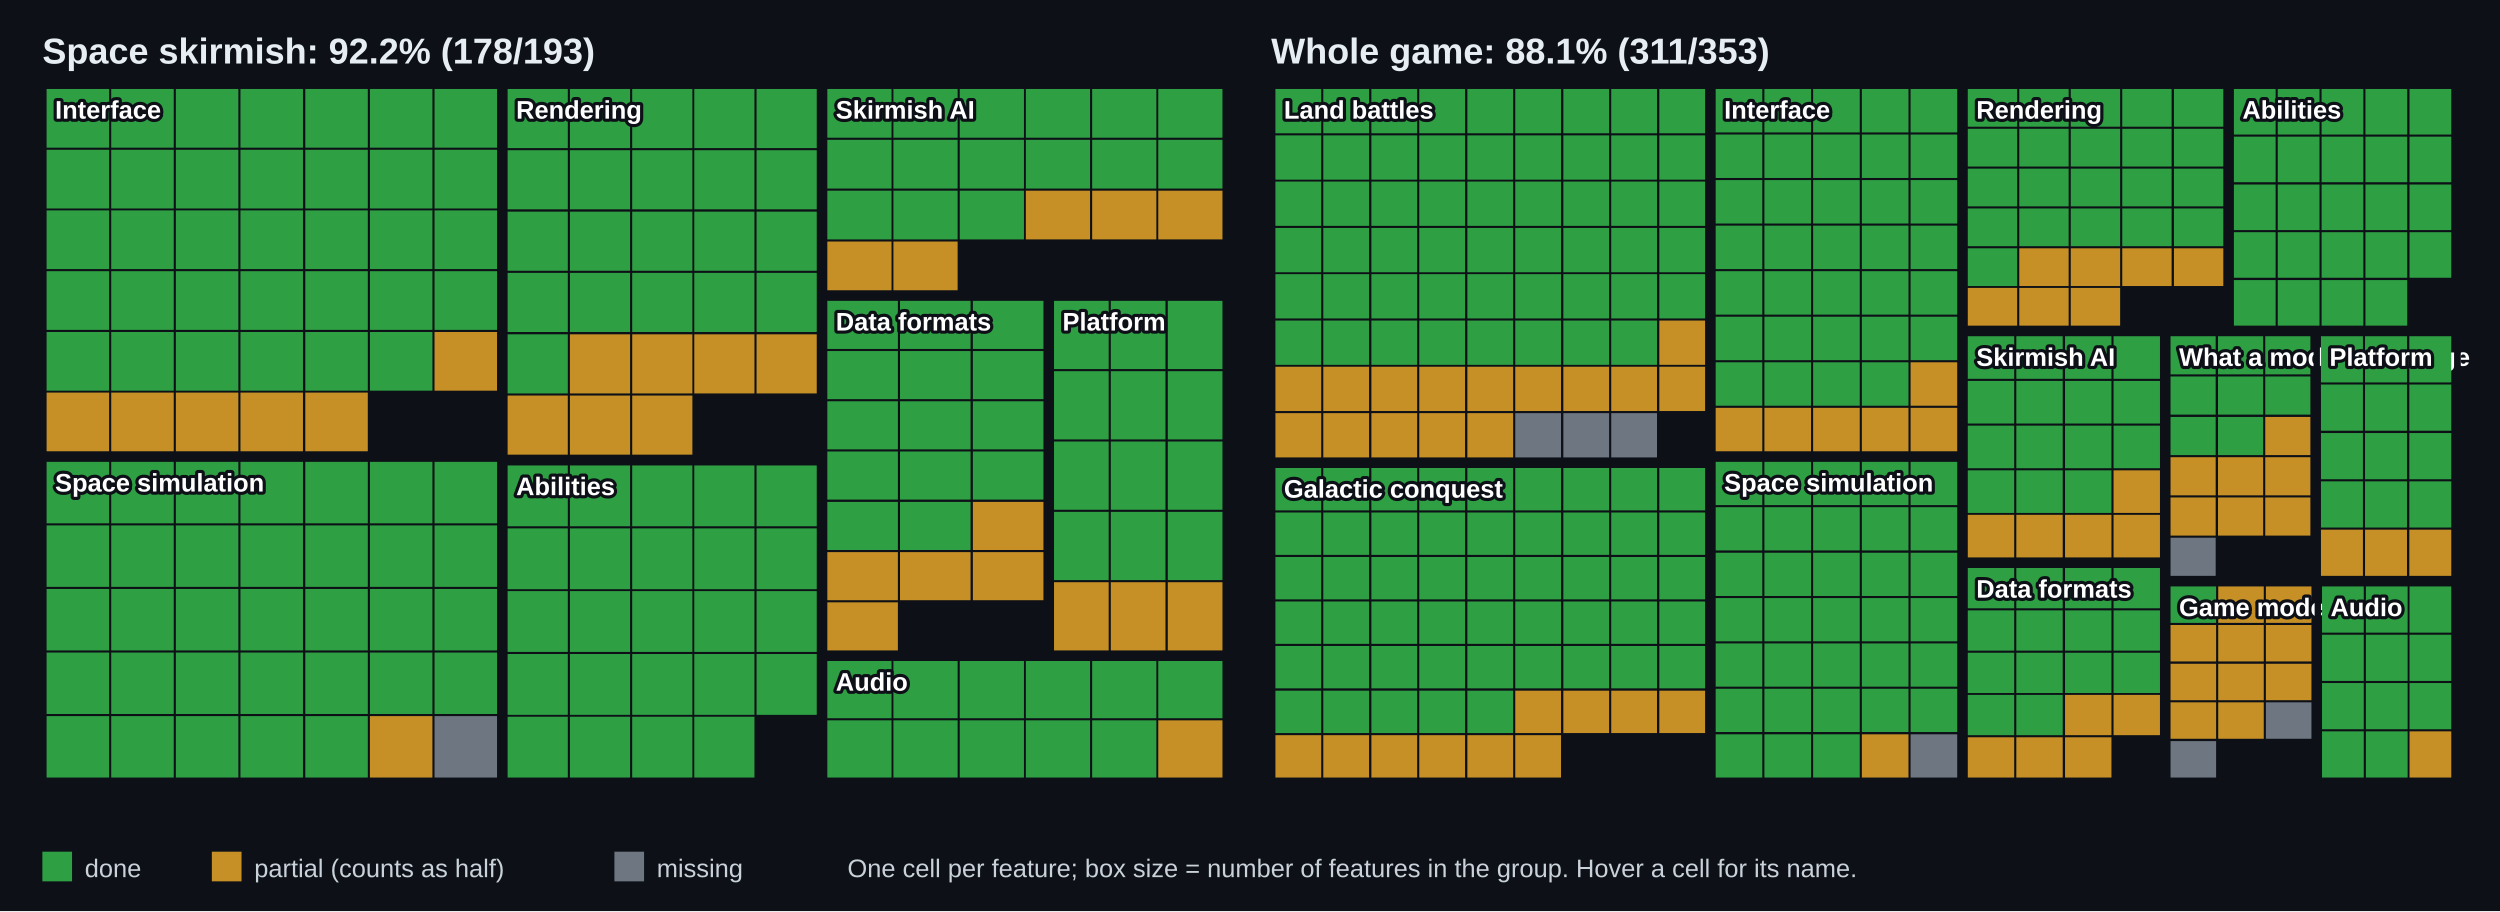
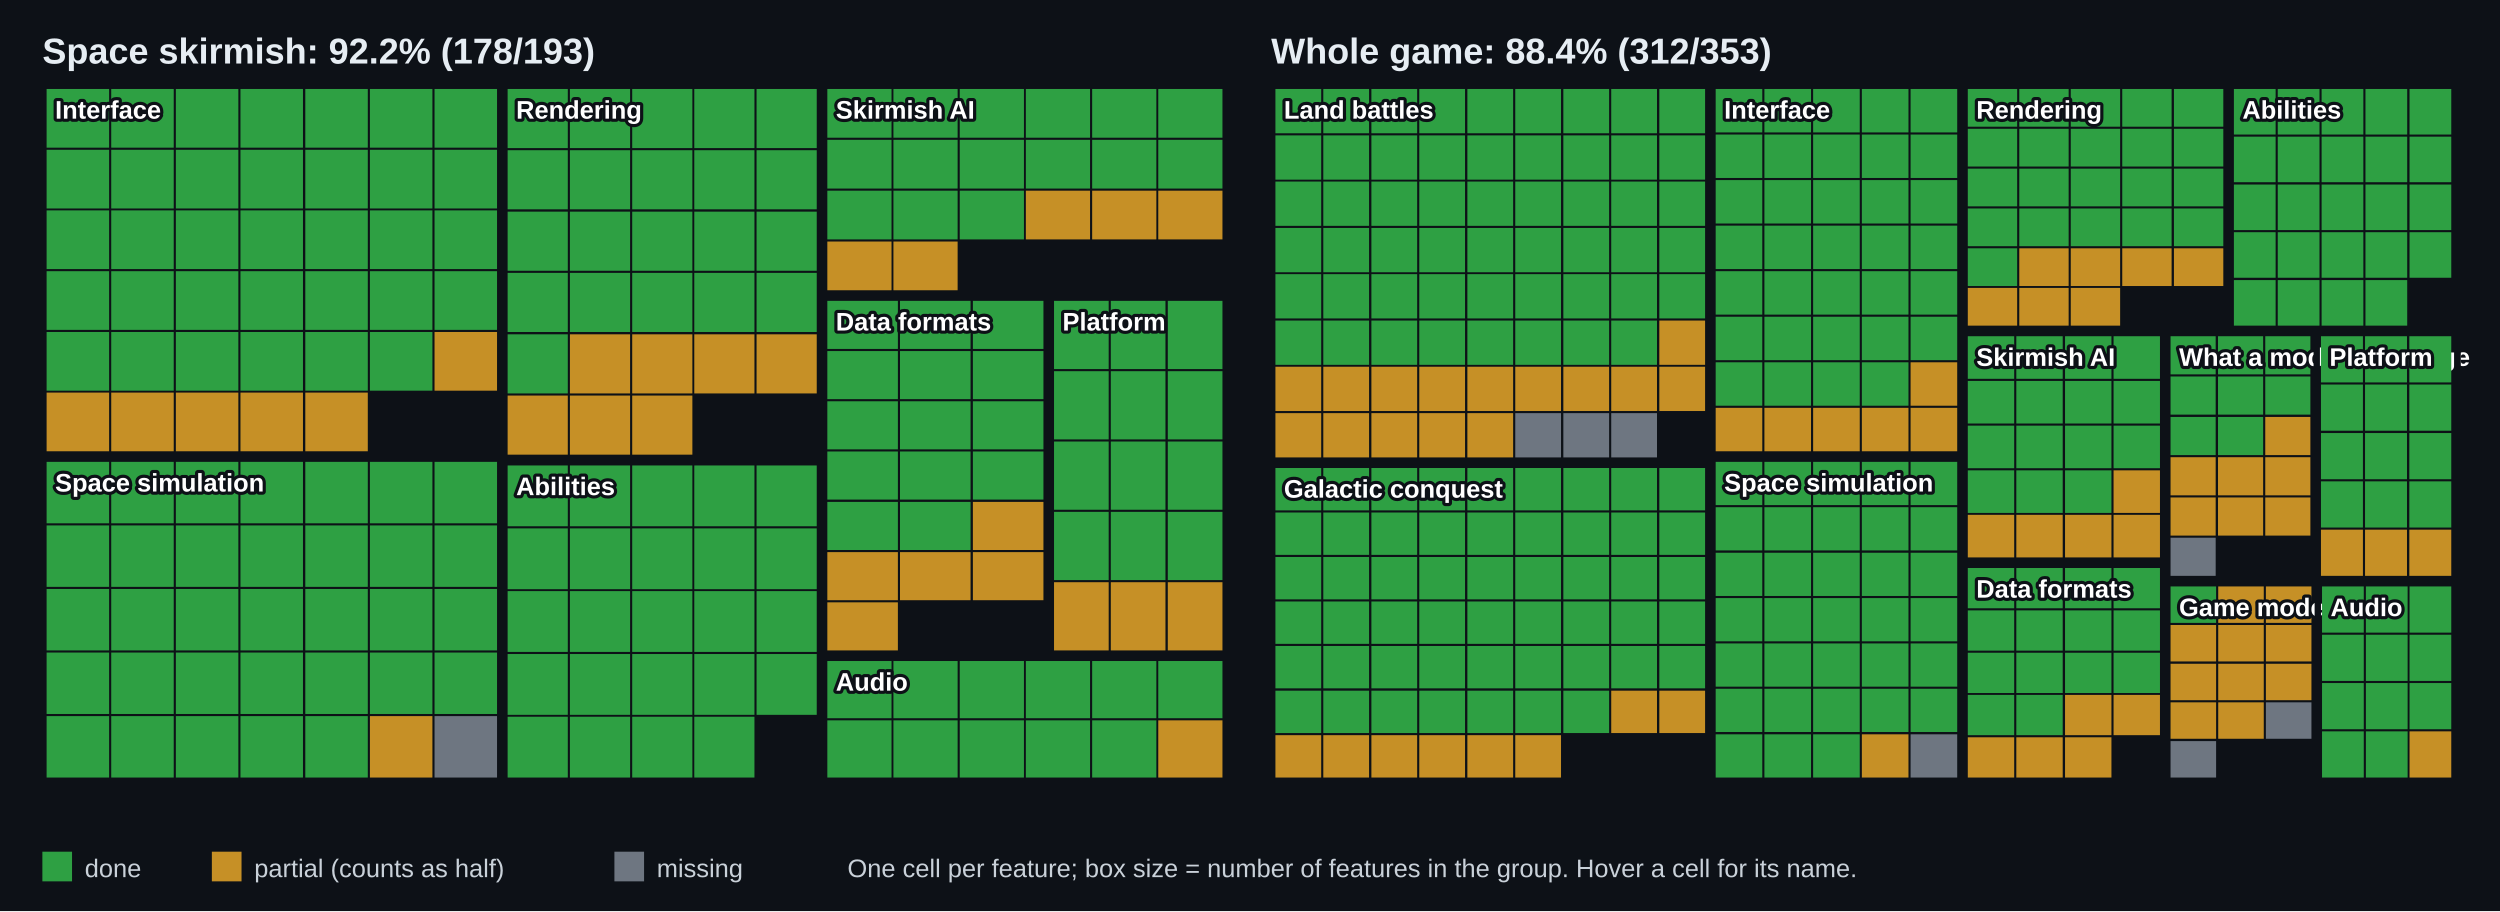
<svg xmlns="http://www.w3.org/2000/svg" viewBox="0 0 1180 430" width="1180" height="430" font-family="Segoe UI, Arial, sans-serif">
  <style>.title{font-size:17px;font-weight:700;fill:#e6edf3}.lab{font-size:12px;font-weight:700;fill:#fff}.lab.bg{stroke:#0d1117;stroke-width:3px;stroke-linejoin:round}.key{font-size:12px;fill:#c9d1d9}</style>
  <rect width="1180" height="430" fill="#0d1117" />
  <text x="20" y="30" class="title">Space skirmish: 92.2% (178/193)</text>
  <rect x="20" y="40" width="560" height="330" fill="#0d1117" />
  <rect x="22.0" y="42.0" width="29.5" height="27.7" fill="#2ea043" />
  <rect x="52.5" y="42.0" width="29.5" height="27.7" fill="#2ea043" />
  <rect x="83.0" y="42.0" width="29.5" height="27.7" fill="#2ea043" />
  <rect x="113.5" y="42.0" width="29.5" height="27.7" fill="#2ea043" />
  <rect x="144.1" y="42.0" width="29.5" height="27.7" fill="#2ea043" />
  <rect x="174.6" y="42.0" width="29.5" height="27.7" fill="#2ea043" />
  <rect x="205.1" y="42.0" width="29.5" height="27.7" fill="#2ea043" />
  <rect x="22.0" y="70.7" width="29.5" height="27.7" fill="#2ea043" />
  <rect x="52.5" y="70.7" width="29.5" height="27.7" fill="#2ea043" />
  <rect x="83.0" y="70.7" width="29.5" height="27.7" fill="#2ea043" />
  <rect x="113.5" y="70.7" width="29.5" height="27.7" fill="#2ea043" />
  <rect x="144.1" y="70.7" width="29.5" height="27.7" fill="#2ea043" />
  <rect x="174.6" y="70.7" width="29.5" height="27.7" fill="#2ea043" />
  <rect x="205.1" y="70.7" width="29.5" height="27.7" fill="#2ea043" />
  <rect x="22.0" y="99.3" width="29.5" height="27.7" fill="#2ea043" />
  <rect x="52.5" y="99.3" width="29.5" height="27.7" fill="#2ea043" />
  <rect x="83.0" y="99.3" width="29.5" height="27.7" fill="#2ea043" />
  <rect x="113.5" y="99.3" width="29.5" height="27.7" fill="#2ea043" />
  <rect x="144.1" y="99.3" width="29.5" height="27.7" fill="#2ea043" />
  <rect x="174.6" y="99.3" width="29.5" height="27.7" fill="#2ea043" />
  <rect x="205.1" y="99.3" width="29.5" height="27.7" fill="#2ea043" />
  <rect x="22.0" y="128.0" width="29.5" height="27.7" fill="#2ea043" />
  <rect x="52.5" y="128.0" width="29.5" height="27.7" fill="#2ea043" />
  <rect x="83.0" y="128.0" width="29.5" height="27.7" fill="#2ea043" />
  <rect x="113.5" y="128.0" width="29.5" height="27.7" fill="#2ea043" />
  <rect x="144.1" y="128.0" width="29.5" height="27.7" fill="#2ea043" />
  <rect x="174.6" y="128.0" width="29.5" height="27.7" fill="#2ea043" />
  <rect x="205.1" y="128.0" width="29.5" height="27.7" fill="#2ea043" />
  <rect x="22.0" y="156.7" width="29.5" height="27.7" fill="#2ea043" />
  <rect x="52.5" y="156.7" width="29.5" height="27.7" fill="#2ea043" />
  <rect x="83.0" y="156.7" width="29.5" height="27.7" fill="#2ea043" />
  <rect x="113.5" y="156.7" width="29.5" height="27.7" fill="#2ea043" />
  <rect x="144.1" y="156.7" width="29.5" height="27.7" fill="#2ea043" />
  <rect x="174.6" y="156.7" width="29.5" height="27.7" fill="#2ea043" />
  <rect x="205.1" y="156.7" width="29.5" height="27.7" fill="#c69026" />
  <rect x="22.0" y="185.3" width="29.5" height="27.7" fill="#c69026" />
  <rect x="52.5" y="185.3" width="29.5" height="27.7" fill="#c69026" />
  <rect x="83.0" y="185.3" width="29.5" height="27.7" fill="#c69026" />
  <rect x="113.5" y="185.3" width="29.5" height="27.7" fill="#c69026" />
  <rect x="144.1" y="185.3" width="29.5" height="27.7" fill="#c69026" />
  <rect x="20.0" y="40.0" width="217.6" height="176.0" fill="none" stroke="#0d1117" stroke-width="3" />
  <text x="26.0" y="56.0" class="lab bg">Interface</text>
  <text x="26.0" y="56.0" class="lab">Interface</text>
  <rect x="22.0" y="218.0" width="29.5" height="29.0" fill="#2ea043" />
  <rect x="52.5" y="218.0" width="29.5" height="29.0" fill="#2ea043" />
  <rect x="83.0" y="218.0" width="29.5" height="29.0" fill="#2ea043" />
  <rect x="113.5" y="218.0" width="29.5" height="29.0" fill="#2ea043" />
  <rect x="144.1" y="218.0" width="29.5" height="29.0" fill="#2ea043" />
  <rect x="174.6" y="218.0" width="29.5" height="29.0" fill="#2ea043" />
  <rect x="205.1" y="218.0" width="29.5" height="29.0" fill="#2ea043" />
  <rect x="22.0" y="248.0" width="29.5" height="29.0" fill="#2ea043" />
  <rect x="52.5" y="248.0" width="29.5" height="29.0" fill="#2ea043" />
  <rect x="83.0" y="248.0" width="29.5" height="29.0" fill="#2ea043" />
  <rect x="113.5" y="248.0" width="29.5" height="29.0" fill="#2ea043" />
  <rect x="144.1" y="248.0" width="29.5" height="29.0" fill="#2ea043" />
  <rect x="174.6" y="248.0" width="29.5" height="29.0" fill="#2ea043" />
  <rect x="205.1" y="248.0" width="29.5" height="29.0" fill="#2ea043" />
  <rect x="22.0" y="278.0" width="29.5" height="29.0" fill="#2ea043" />
  <rect x="52.5" y="278.0" width="29.5" height="29.0" fill="#2ea043" />
  <rect x="83.0" y="278.0" width="29.5" height="29.0" fill="#2ea043" />
  <rect x="113.5" y="278.0" width="29.5" height="29.0" fill="#2ea043" />
  <rect x="144.1" y="278.0" width="29.5" height="29.0" fill="#2ea043" />
  <rect x="174.6" y="278.0" width="29.5" height="29.0" fill="#2ea043" />
  <rect x="205.1" y="278.0" width="29.5" height="29.0" fill="#2ea043" />
  <rect x="22.0" y="308.0" width="29.5" height="29.0" fill="#2ea043" />
  <rect x="52.5" y="308.0" width="29.5" height="29.0" fill="#2ea043" />
  <rect x="83.0" y="308.0" width="29.5" height="29.0" fill="#2ea043" />
  <rect x="113.5" y="308.0" width="29.5" height="29.0" fill="#2ea043" />
  <rect x="144.1" y="308.0" width="29.5" height="29.0" fill="#2ea043" />
  <rect x="174.6" y="308.0" width="29.5" height="29.0" fill="#2ea043" />
  <rect x="205.1" y="308.0" width="29.5" height="29.0" fill="#2ea043" />
  <rect x="22.0" y="338.0" width="29.5" height="29.0" fill="#2ea043" />
  <rect x="52.5" y="338.0" width="29.5" height="29.0" fill="#2ea043" />
  <rect x="83.0" y="338.0" width="29.5" height="29.0" fill="#2ea043" />
  <rect x="113.5" y="338.0" width="29.5" height="29.0" fill="#2ea043" />
  <rect x="144.1" y="338.0" width="29.5" height="29.0" fill="#2ea043" />
  <rect x="174.6" y="338.0" width="29.5" height="29.0" fill="#c69026" />
  <rect x="205.1" y="338.0" width="29.5" height="29.0" fill="#6e7681" />
  <rect x="20.0" y="216.0" width="217.6" height="154.0" fill="none" stroke="#0d1117" stroke-width="3" />
  <text x="26.0" y="232.0" class="lab bg">Space simulation</text>
  <text x="26.0" y="232.0" class="lab">Space simulation</text>
  <rect x="239.6" y="42.0" width="28.4" height="27.9" fill="#2ea043" />
  <rect x="269.0" y="42.0" width="28.4" height="27.9" fill="#2ea043" />
  <rect x="298.4" y="42.0" width="28.4" height="27.9" fill="#2ea043" />
  <rect x="327.7" y="42.0" width="28.4" height="27.9" fill="#2ea043" />
  <rect x="357.1" y="42.0" width="28.4" height="27.9" fill="#2ea043" />
  <rect x="239.6" y="70.9" width="28.4" height="27.9" fill="#2ea043" />
  <rect x="269.0" y="70.9" width="28.4" height="27.9" fill="#2ea043" />
  <rect x="298.4" y="70.9" width="28.4" height="27.9" fill="#2ea043" />
  <rect x="327.7" y="70.9" width="28.4" height="27.9" fill="#2ea043" />
  <rect x="357.1" y="70.9" width="28.4" height="27.9" fill="#2ea043" />
  <rect x="239.6" y="99.9" width="28.4" height="27.9" fill="#2ea043" />
  <rect x="269.0" y="99.9" width="28.4" height="27.9" fill="#2ea043" />
  <rect x="298.4" y="99.9" width="28.4" height="27.9" fill="#2ea043" />
  <rect x="327.7" y="99.9" width="28.4" height="27.9" fill="#2ea043" />
  <rect x="357.1" y="99.9" width="28.4" height="27.9" fill="#2ea043" />
  <rect x="239.6" y="128.8" width="28.4" height="27.9" fill="#2ea043" />
  <rect x="269.0" y="128.8" width="28.4" height="27.9" fill="#2ea043" />
  <rect x="298.4" y="128.8" width="28.4" height="27.9" fill="#2ea043" />
  <rect x="327.7" y="128.8" width="28.4" height="27.9" fill="#2ea043" />
  <rect x="357.1" y="128.8" width="28.4" height="27.9" fill="#2ea043" />
  <rect x="239.6" y="157.8" width="28.4" height="27.9" fill="#2ea043" />
  <rect x="269.0" y="157.8" width="28.4" height="27.9" fill="#c69026" />
  <rect x="298.4" y="157.8" width="28.4" height="27.9" fill="#c69026" />
  <rect x="327.7" y="157.8" width="28.4" height="27.9" fill="#c69026" />
  <rect x="357.1" y="157.8" width="28.4" height="27.9" fill="#c69026" />
  <rect x="239.6" y="186.7" width="28.4" height="27.9" fill="#c69026" />
  <rect x="269.0" y="186.7" width="28.4" height="27.9" fill="#c69026" />
  <rect x="298.4" y="186.7" width="28.4" height="27.9" fill="#c69026" />
  <rect x="237.6" y="40.0" width="150.9" height="177.7" fill="none" stroke="#0d1117" stroke-width="3" />
  <text x="243.6" y="56.0" class="lab bg">Rendering</text>
  <text x="243.6" y="56.0" class="lab">Rendering</text>
  <rect x="239.6" y="219.7" width="28.4" height="28.7" fill="#2ea043" />
  <rect x="269.0" y="219.7" width="28.4" height="28.7" fill="#2ea043" />
  <rect x="298.4" y="219.7" width="28.4" height="28.7" fill="#2ea043" />
  <rect x="327.7" y="219.7" width="28.4" height="28.7" fill="#2ea043" />
  <rect x="357.1" y="219.7" width="28.4" height="28.7" fill="#2ea043" />
  <rect x="239.6" y="249.4" width="28.4" height="28.7" fill="#2ea043" />
  <rect x="269.0" y="249.4" width="28.4" height="28.7" fill="#2ea043" />
  <rect x="298.4" y="249.4" width="28.4" height="28.7" fill="#2ea043" />
  <rect x="327.7" y="249.4" width="28.4" height="28.7" fill="#2ea043" />
  <rect x="357.1" y="249.4" width="28.4" height="28.7" fill="#2ea043" />
  <rect x="239.6" y="279.0" width="28.4" height="28.7" fill="#2ea043" />
  <rect x="269.0" y="279.0" width="28.4" height="28.7" fill="#2ea043" />
  <rect x="298.4" y="279.0" width="28.4" height="28.7" fill="#2ea043" />
  <rect x="327.7" y="279.0" width="28.4" height="28.7" fill="#2ea043" />
  <rect x="357.1" y="279.0" width="28.4" height="28.7" fill="#2ea043" />
  <rect x="239.6" y="308.7" width="28.4" height="28.7" fill="#2ea043" />
  <rect x="269.0" y="308.7" width="28.4" height="28.7" fill="#2ea043" />
  <rect x="298.4" y="308.7" width="28.4" height="28.7" fill="#2ea043" />
  <rect x="327.7" y="308.7" width="28.4" height="28.7" fill="#2ea043" />
  <rect x="357.1" y="308.7" width="28.4" height="28.7" fill="#2ea043" />
  <rect x="239.6" y="338.3" width="28.4" height="28.7" fill="#2ea043" />
  <rect x="269.0" y="338.3" width="28.4" height="28.7" fill="#2ea043" />
  <rect x="298.4" y="338.3" width="28.4" height="28.7" fill="#2ea043" />
  <rect x="327.7" y="338.3" width="28.4" height="28.7" fill="#2ea043" />
  <rect x="237.6" y="217.7" width="150.9" height="152.3" fill="none" stroke="#0d1117" stroke-width="3" />
  <text x="243.6" y="233.7" class="lab bg">Abilities</text>
  <text x="243.6" y="233.7" class="lab">Abilities</text>
  <rect x="390.5" y="42.0" width="30.3" height="23.0" fill="#2ea043" />
  <rect x="421.7" y="42.0" width="30.3" height="23.0" fill="#2ea043" />
  <rect x="453.0" y="42.0" width="30.3" height="23.0" fill="#2ea043" />
  <rect x="484.2" y="42.0" width="30.3" height="23.0" fill="#2ea043" />
  <rect x="515.5" y="42.0" width="30.3" height="23.0" fill="#2ea043" />
  <rect x="546.7" y="42.0" width="30.3" height="23.0" fill="#2ea043" />
  <rect x="390.5" y="66.0" width="30.3" height="23.0" fill="#2ea043" />
  <rect x="421.7" y="66.0" width="30.3" height="23.0" fill="#2ea043" />
  <rect x="453.0" y="66.0" width="30.3" height="23.0" fill="#2ea043" />
  <rect x="484.2" y="66.0" width="30.3" height="23.0" fill="#2ea043" />
  <rect x="515.5" y="66.0" width="30.3" height="23.0" fill="#2ea043" />
  <rect x="546.7" y="66.0" width="30.3" height="23.0" fill="#2ea043" />
  <rect x="390.5" y="90.0" width="30.3" height="23.0" fill="#2ea043" />
  <rect x="421.7" y="90.0" width="30.3" height="23.0" fill="#2ea043" />
  <rect x="453.0" y="90.0" width="30.3" height="23.0" fill="#2ea043" />
  <rect x="484.2" y="90.0" width="30.3" height="23.0" fill="#c69026" />
  <rect x="515.5" y="90.0" width="30.3" height="23.0" fill="#c69026" />
  <rect x="546.7" y="90.0" width="30.3" height="23.0" fill="#c69026" />
  <rect x="390.5" y="114.0" width="30.3" height="23.0" fill="#c69026" />
  <rect x="421.7" y="114.0" width="30.3" height="23.0" fill="#c69026" />
  <rect x="388.5" y="40.0" width="191.5" height="100.0" fill="none" stroke="#0d1117" stroke-width="3" />
  <text x="394.5" y="56.0" class="lab bg">Skirmish AI</text>
  <text x="394.5" y="56.0" class="lab">Skirmish AI</text>
  <rect x="390.5" y="142.0" width="33.3" height="22.7" fill="#2ea043" />
  <rect x="424.8" y="142.0" width="33.3" height="22.7" fill="#2ea043" />
  <rect x="459.2" y="142.0" width="33.3" height="22.7" fill="#2ea043" />
  <rect x="390.5" y="165.7" width="33.3" height="22.7" fill="#2ea043" />
  <rect x="424.8" y="165.7" width="33.3" height="22.7" fill="#2ea043" />
  <rect x="459.2" y="165.7" width="33.3" height="22.7" fill="#2ea043" />
  <rect x="390.5" y="189.4" width="33.3" height="22.7" fill="#2ea043" />
  <rect x="424.8" y="189.4" width="33.3" height="22.7" fill="#2ea043" />
  <rect x="459.2" y="189.4" width="33.3" height="22.7" fill="#2ea043" />
  <rect x="390.5" y="213.1" width="33.3" height="22.7" fill="#2ea043" />
  <rect x="424.8" y="213.1" width="33.3" height="22.7" fill="#2ea043" />
  <rect x="459.2" y="213.1" width="33.3" height="22.7" fill="#2ea043" />
  <rect x="390.5" y="236.9" width="33.3" height="22.7" fill="#2ea043" />
  <rect x="424.8" y="236.9" width="33.3" height="22.7" fill="#2ea043" />
  <rect x="459.2" y="236.9" width="33.3" height="22.7" fill="#c69026" />
  <rect x="390.5" y="260.6" width="33.3" height="22.7" fill="#c69026" />
  <rect x="424.8" y="260.6" width="33.3" height="22.7" fill="#c69026" />
  <rect x="459.2" y="260.6" width="33.3" height="22.7" fill="#c69026" />
  <rect x="390.5" y="284.3" width="33.3" height="22.7" fill="#c69026" />
  <rect x="388.5" y="140.0" width="107.0" height="170.0" fill="none" stroke="#0d1117" stroke-width="3" />
  <text x="394.5" y="156.0" class="lab bg">Data formats</text>
  <text x="394.5" y="156.0" class="lab">Data formats</text>
  <rect x="497.5" y="142.0" width="25.8" height="32.2" fill="#2ea043" />
  <rect x="524.3" y="142.0" width="25.8" height="32.2" fill="#2ea043" />
  <rect x="551.2" y="142.0" width="25.8" height="32.2" fill="#2ea043" />
  <rect x="497.5" y="175.2" width="25.8" height="32.2" fill="#2ea043" />
  <rect x="524.3" y="175.2" width="25.8" height="32.2" fill="#2ea043" />
  <rect x="551.2" y="175.2" width="25.8" height="32.2" fill="#2ea043" />
  <rect x="497.5" y="208.4" width="25.8" height="32.2" fill="#2ea043" />
  <rect x="524.3" y="208.4" width="25.8" height="32.2" fill="#2ea043" />
  <rect x="551.2" y="208.4" width="25.8" height="32.2" fill="#2ea043" />
  <rect x="497.5" y="241.6" width="25.8" height="32.2" fill="#2ea043" />
  <rect x="524.3" y="241.6" width="25.8" height="32.2" fill="#2ea043" />
  <rect x="551.2" y="241.6" width="25.8" height="32.2" fill="#2ea043" />
  <rect x="497.5" y="274.8" width="25.8" height="32.2" fill="#c69026" />
  <rect x="524.3" y="274.8" width="25.8" height="32.2" fill="#c69026" />
  <rect x="551.2" y="274.8" width="25.8" height="32.2" fill="#c69026" />
  <rect x="495.5" y="140.0" width="84.5" height="170.0" fill="none" stroke="#0d1117" stroke-width="3" />
  <text x="501.5" y="156.0" class="lab bg">Platform</text>
  <text x="501.5" y="156.0" class="lab">Platform</text>
  <rect x="390.5" y="312.0" width="30.3" height="27.0" fill="#2ea043" />
  <rect x="421.7" y="312.0" width="30.3" height="27.0" fill="#2ea043" />
  <rect x="453.0" y="312.0" width="30.3" height="27.0" fill="#2ea043" />
  <rect x="484.2" y="312.0" width="30.3" height="27.0" fill="#2ea043" />
  <rect x="515.5" y="312.0" width="30.3" height="27.0" fill="#2ea043" />
  <rect x="546.7" y="312.0" width="30.3" height="27.0" fill="#2ea043" />
  <rect x="390.5" y="340.0" width="30.3" height="27.0" fill="#2ea043" />
  <rect x="421.7" y="340.0" width="30.3" height="27.0" fill="#2ea043" />
  <rect x="453.0" y="340.0" width="30.3" height="27.0" fill="#2ea043" />
  <rect x="484.2" y="340.0" width="30.3" height="27.0" fill="#2ea043" />
  <rect x="515.5" y="340.0" width="30.3" height="27.0" fill="#2ea043" />
  <rect x="546.7" y="340.0" width="30.3" height="27.0" fill="#c69026" />
  <rect x="388.5" y="310.0" width="191.5" height="60.0" fill="none" stroke="#0d1117" stroke-width="3" />
  <text x="394.5" y="326.0" class="lab bg">Audio</text>
  <text x="394.5" y="326.0" class="lab">Audio</text>
-   <text x="600" y="30" class="title">Whole game: 88.1% (311/353)</text>
+   <text x="600" y="30" class="title">Whole game: 88.4% (312/353)</text>
  <rect x="600" y="40" width="560" height="330" fill="#0d1117" />
  <rect x="602.0" y="42.0" width="21.6" height="20.9" fill="#2ea043" />
  <rect x="624.6" y="42.0" width="21.6" height="20.9" fill="#2ea043" />
  <rect x="647.3" y="42.0" width="21.6" height="20.9" fill="#2ea043" />
  <rect x="669.9" y="42.0" width="21.6" height="20.9" fill="#2ea043" />
  <rect x="692.6" y="42.0" width="21.6" height="20.9" fill="#2ea043" />
  <rect x="715.2" y="42.0" width="21.6" height="20.9" fill="#2ea043" />
  <rect x="737.9" y="42.0" width="21.6" height="20.9" fill="#2ea043" />
  <rect x="760.5" y="42.0" width="21.6" height="20.9" fill="#2ea043" />
  <rect x="783.2" y="42.0" width="21.6" height="20.9" fill="#2ea043" />
  <rect x="602.0" y="63.9" width="21.6" height="20.9" fill="#2ea043" />
  <rect x="624.6" y="63.9" width="21.6" height="20.9" fill="#2ea043" />
  <rect x="647.3" y="63.9" width="21.6" height="20.9" fill="#2ea043" />
  <rect x="669.9" y="63.9" width="21.6" height="20.9" fill="#2ea043" />
  <rect x="692.6" y="63.9" width="21.6" height="20.9" fill="#2ea043" />
  <rect x="715.2" y="63.9" width="21.6" height="20.9" fill="#2ea043" />
  <rect x="737.9" y="63.9" width="21.6" height="20.9" fill="#2ea043" />
  <rect x="760.5" y="63.9" width="21.6" height="20.9" fill="#2ea043" />
  <rect x="783.2" y="63.9" width="21.6" height="20.9" fill="#2ea043" />
  <rect x="602.0" y="85.7" width="21.6" height="20.9" fill="#2ea043" />
  <rect x="624.6" y="85.7" width="21.6" height="20.9" fill="#2ea043" />
  <rect x="647.3" y="85.7" width="21.6" height="20.9" fill="#2ea043" />
  <rect x="669.9" y="85.7" width="21.6" height="20.9" fill="#2ea043" />
  <rect x="692.6" y="85.7" width="21.6" height="20.9" fill="#2ea043" />
  <rect x="715.2" y="85.7" width="21.6" height="20.9" fill="#2ea043" />
  <rect x="737.9" y="85.7" width="21.6" height="20.9" fill="#2ea043" />
  <rect x="760.5" y="85.7" width="21.6" height="20.9" fill="#2ea043" />
  <rect x="783.2" y="85.7" width="21.6" height="20.9" fill="#2ea043" />
  <rect x="602.0" y="107.6" width="21.6" height="20.9" fill="#2ea043" />
  <rect x="624.6" y="107.6" width="21.6" height="20.9" fill="#2ea043" />
  <rect x="647.3" y="107.6" width="21.6" height="20.9" fill="#2ea043" />
  <rect x="669.9" y="107.6" width="21.6" height="20.9" fill="#2ea043" />
  <rect x="692.6" y="107.6" width="21.6" height="20.9" fill="#2ea043" />
  <rect x="715.2" y="107.6" width="21.6" height="20.9" fill="#2ea043" />
  <rect x="737.9" y="107.6" width="21.6" height="20.9" fill="#2ea043" />
  <rect x="760.5" y="107.6" width="21.6" height="20.9" fill="#2ea043" />
  <rect x="783.2" y="107.6" width="21.6" height="20.9" fill="#2ea043" />
  <rect x="602.0" y="129.4" width="21.6" height="20.9" fill="#2ea043" />
  <rect x="624.6" y="129.4" width="21.6" height="20.9" fill="#2ea043" />
  <rect x="647.3" y="129.4" width="21.6" height="20.9" fill="#2ea043" />
  <rect x="669.9" y="129.4" width="21.6" height="20.9" fill="#2ea043" />
  <rect x="692.6" y="129.4" width="21.6" height="20.9" fill="#2ea043" />
  <rect x="715.2" y="129.4" width="21.6" height="20.9" fill="#2ea043" />
  <rect x="737.9" y="129.4" width="21.6" height="20.9" fill="#2ea043" />
  <rect x="760.5" y="129.4" width="21.6" height="20.9" fill="#2ea043" />
  <rect x="783.2" y="129.4" width="21.6" height="20.9" fill="#2ea043" />
  <rect x="602.0" y="151.3" width="21.6" height="20.9" fill="#2ea043" />
  <rect x="624.6" y="151.3" width="21.6" height="20.9" fill="#2ea043" />
  <rect x="647.3" y="151.3" width="21.6" height="20.9" fill="#2ea043" />
  <rect x="669.9" y="151.3" width="21.6" height="20.9" fill="#2ea043" />
  <rect x="692.6" y="151.3" width="21.6" height="20.9" fill="#2ea043" />
  <rect x="715.2" y="151.3" width="21.6" height="20.9" fill="#2ea043" />
  <rect x="737.9" y="151.3" width="21.6" height="20.9" fill="#2ea043" />
  <rect x="760.5" y="151.3" width="21.6" height="20.9" fill="#2ea043" />
  <rect x="783.2" y="151.3" width="21.6" height="20.9" fill="#c69026" />
  <rect x="602.0" y="173.1" width="21.6" height="20.9" fill="#c69026" />
  <rect x="624.6" y="173.1" width="21.6" height="20.9" fill="#c69026" />
  <rect x="647.3" y="173.1" width="21.6" height="20.9" fill="#c69026" />
  <rect x="669.9" y="173.1" width="21.6" height="20.9" fill="#c69026" />
  <rect x="692.6" y="173.1" width="21.6" height="20.9" fill="#c69026" />
  <rect x="715.2" y="173.1" width="21.6" height="20.9" fill="#c69026" />
  <rect x="737.9" y="173.1" width="21.6" height="20.9" fill="#c69026" />
  <rect x="760.5" y="173.1" width="21.6" height="20.9" fill="#c69026" />
  <rect x="783.2" y="173.1" width="21.6" height="20.9" fill="#c69026" />
  <rect x="602.0" y="195.0" width="21.6" height="20.9" fill="#c69026" />
  <rect x="624.6" y="195.0" width="21.6" height="20.9" fill="#c69026" />
  <rect x="647.3" y="195.0" width="21.6" height="20.9" fill="#c69026" />
  <rect x="669.9" y="195.0" width="21.6" height="20.9" fill="#c69026" />
  <rect x="692.6" y="195.0" width="21.6" height="20.9" fill="#c69026" />
  <rect x="715.2" y="195.0" width="21.6" height="20.9" fill="#6e7681" />
  <rect x="737.9" y="195.0" width="21.6" height="20.9" fill="#6e7681" />
  <rect x="760.5" y="195.0" width="21.6" height="20.9" fill="#6e7681" />
  <rect x="600.0" y="40.0" width="207.8" height="178.9" fill="none" stroke="#0d1117" stroke-width="3" />
  <text x="606.0" y="56.0" class="lab bg">Land battles</text>
  <text x="606.0" y="56.0" class="lab">Land battles</text>
  <rect x="602.0" y="220.9" width="21.6" height="20.0" fill="#2ea043" />
  <rect x="624.6" y="220.9" width="21.6" height="20.0" fill="#2ea043" />
  <rect x="647.3" y="220.9" width="21.6" height="20.0" fill="#2ea043" />
  <rect x="669.9" y="220.9" width="21.6" height="20.0" fill="#2ea043" />
  <rect x="692.6" y="220.9" width="21.6" height="20.0" fill="#2ea043" />
  <rect x="715.2" y="220.9" width="21.6" height="20.0" fill="#2ea043" />
  <rect x="737.9" y="220.9" width="21.6" height="20.0" fill="#2ea043" />
  <rect x="760.5" y="220.9" width="21.6" height="20.0" fill="#2ea043" />
  <rect x="783.2" y="220.9" width="21.6" height="20.0" fill="#2ea043" />
  <rect x="602.0" y="241.9" width="21.6" height="20.0" fill="#2ea043" />
  <rect x="624.6" y="241.9" width="21.6" height="20.0" fill="#2ea043" />
  <rect x="647.3" y="241.9" width="21.6" height="20.0" fill="#2ea043" />
  <rect x="669.9" y="241.9" width="21.6" height="20.0" fill="#2ea043" />
  <rect x="692.6" y="241.9" width="21.6" height="20.0" fill="#2ea043" />
  <rect x="715.2" y="241.9" width="21.6" height="20.0" fill="#2ea043" />
  <rect x="737.9" y="241.9" width="21.6" height="20.0" fill="#2ea043" />
  <rect x="760.5" y="241.9" width="21.6" height="20.0" fill="#2ea043" />
  <rect x="783.2" y="241.9" width="21.6" height="20.0" fill="#2ea043" />
  <rect x="602.0" y="262.9" width="21.6" height="20.0" fill="#2ea043" />
  <rect x="624.6" y="262.9" width="21.6" height="20.0" fill="#2ea043" />
  <rect x="647.3" y="262.9" width="21.6" height="20.0" fill="#2ea043" />
  <rect x="669.9" y="262.9" width="21.6" height="20.0" fill="#2ea043" />
  <rect x="692.6" y="262.9" width="21.6" height="20.0" fill="#2ea043" />
  <rect x="715.2" y="262.9" width="21.6" height="20.0" fill="#2ea043" />
  <rect x="737.9" y="262.9" width="21.6" height="20.0" fill="#2ea043" />
  <rect x="760.5" y="262.9" width="21.6" height="20.0" fill="#2ea043" />
  <rect x="783.2" y="262.9" width="21.6" height="20.0" fill="#2ea043" />
  <rect x="602.0" y="283.9" width="21.6" height="20.0" fill="#2ea043" />
  <rect x="624.6" y="283.9" width="21.6" height="20.0" fill="#2ea043" />
  <rect x="647.3" y="283.9" width="21.6" height="20.0" fill="#2ea043" />
  <rect x="669.9" y="283.9" width="21.6" height="20.0" fill="#2ea043" />
  <rect x="692.6" y="283.9" width="21.6" height="20.0" fill="#2ea043" />
  <rect x="715.2" y="283.9" width="21.6" height="20.0" fill="#2ea043" />
  <rect x="737.9" y="283.9" width="21.6" height="20.0" fill="#2ea043" />
  <rect x="760.5" y="283.9" width="21.6" height="20.0" fill="#2ea043" />
  <rect x="783.2" y="283.9" width="21.6" height="20.0" fill="#2ea043" />
  <rect x="602.0" y="304.9" width="21.6" height="20.0" fill="#2ea043" />
  <rect x="624.6" y="304.9" width="21.6" height="20.0" fill="#2ea043" />
  <rect x="647.3" y="304.9" width="21.6" height="20.0" fill="#2ea043" />
  <rect x="669.9" y="304.9" width="21.6" height="20.0" fill="#2ea043" />
  <rect x="692.6" y="304.9" width="21.6" height="20.0" fill="#2ea043" />
  <rect x="715.2" y="304.9" width="21.6" height="20.0" fill="#2ea043" />
  <rect x="737.9" y="304.9" width="21.6" height="20.0" fill="#2ea043" />
  <rect x="760.5" y="304.9" width="21.6" height="20.0" fill="#2ea043" />
  <rect x="783.2" y="304.9" width="21.6" height="20.0" fill="#2ea043" />
  <rect x="602.0" y="326.0" width="21.6" height="20.0" fill="#2ea043" />
  <rect x="624.6" y="326.0" width="21.6" height="20.0" fill="#2ea043" />
  <rect x="647.3" y="326.0" width="21.6" height="20.0" fill="#2ea043" />
  <rect x="669.9" y="326.0" width="21.6" height="20.0" fill="#2ea043" />
  <rect x="692.6" y="326.0" width="21.6" height="20.0" fill="#2ea043" />
-   <rect x="715.2" y="326.0" width="21.6" height="20.0" fill="#c69026" />
-   <rect x="737.9" y="326.0" width="21.6" height="20.0" fill="#c69026" />
+   <rect x="715.2" y="326.0" width="21.6" height="20.0" fill="#2ea043" />
+   <rect x="737.9" y="326.0" width="21.6" height="20.0" fill="#2ea043" />
  <rect x="760.5" y="326.0" width="21.6" height="20.0" fill="#c69026" />
  <rect x="783.2" y="326.0" width="21.6" height="20.0" fill="#c69026" />
  <rect x="602.0" y="347.0" width="21.6" height="20.0" fill="#c69026" />
  <rect x="624.6" y="347.0" width="21.6" height="20.0" fill="#c69026" />
  <rect x="647.3" y="347.0" width="21.6" height="20.0" fill="#c69026" />
  <rect x="669.9" y="347.0" width="21.6" height="20.0" fill="#c69026" />
  <rect x="692.6" y="347.0" width="21.6" height="20.0" fill="#c69026" />
  <rect x="715.2" y="347.0" width="21.6" height="20.0" fill="#c69026" />
  <rect x="600.0" y="218.9" width="207.8" height="151.1" fill="none" stroke="#0d1117" stroke-width="3" />
  <text x="606.0" y="234.9" class="lab bg">Galactic conquest</text>
  <text x="606.0" y="234.9" class="lab">Galactic conquest</text>
  <rect x="809.8" y="42.0" width="22.0" height="20.5" fill="#2ea043" />
  <rect x="832.8" y="42.0" width="22.0" height="20.5" fill="#2ea043" />
  <rect x="855.8" y="42.0" width="22.0" height="20.5" fill="#2ea043" />
  <rect x="878.8" y="42.0" width="22.0" height="20.5" fill="#2ea043" />
  <rect x="901.8" y="42.0" width="22.0" height="20.5" fill="#2ea043" />
  <rect x="809.8" y="63.5" width="22.0" height="20.5" fill="#2ea043" />
  <rect x="832.8" y="63.5" width="22.0" height="20.5" fill="#2ea043" />
  <rect x="855.8" y="63.5" width="22.0" height="20.5" fill="#2ea043" />
  <rect x="878.8" y="63.5" width="22.0" height="20.5" fill="#2ea043" />
  <rect x="901.8" y="63.5" width="22.0" height="20.5" fill="#2ea043" />
  <rect x="809.8" y="85.0" width="22.0" height="20.5" fill="#2ea043" />
  <rect x="832.8" y="85.0" width="22.0" height="20.5" fill="#2ea043" />
  <rect x="855.8" y="85.0" width="22.0" height="20.5" fill="#2ea043" />
  <rect x="878.8" y="85.0" width="22.0" height="20.5" fill="#2ea043" />
  <rect x="901.8" y="85.0" width="22.0" height="20.5" fill="#2ea043" />
  <rect x="809.8" y="106.5" width="22.0" height="20.5" fill="#2ea043" />
  <rect x="832.8" y="106.5" width="22.0" height="20.5" fill="#2ea043" />
  <rect x="855.8" y="106.5" width="22.0" height="20.5" fill="#2ea043" />
  <rect x="878.8" y="106.5" width="22.0" height="20.5" fill="#2ea043" />
  <rect x="901.8" y="106.5" width="22.0" height="20.5" fill="#2ea043" />
  <rect x="809.8" y="128.0" width="22.0" height="20.5" fill="#2ea043" />
  <rect x="832.8" y="128.0" width="22.0" height="20.5" fill="#2ea043" />
  <rect x="855.8" y="128.0" width="22.0" height="20.5" fill="#2ea043" />
  <rect x="878.8" y="128.0" width="22.0" height="20.5" fill="#2ea043" />
  <rect x="901.8" y="128.0" width="22.0" height="20.5" fill="#2ea043" />
  <rect x="809.8" y="149.5" width="22.0" height="20.5" fill="#2ea043" />
  <rect x="832.8" y="149.5" width="22.0" height="20.5" fill="#2ea043" />
  <rect x="855.8" y="149.5" width="22.0" height="20.5" fill="#2ea043" />
  <rect x="878.8" y="149.5" width="22.0" height="20.5" fill="#2ea043" />
  <rect x="901.8" y="149.5" width="22.0" height="20.5" fill="#2ea043" />
  <rect x="809.8" y="171.0" width="22.0" height="20.5" fill="#2ea043" />
  <rect x="832.8" y="171.0" width="22.0" height="20.5" fill="#2ea043" />
  <rect x="855.8" y="171.0" width="22.0" height="20.5" fill="#2ea043" />
  <rect x="878.8" y="171.0" width="22.0" height="20.5" fill="#2ea043" />
  <rect x="901.8" y="171.0" width="22.0" height="20.5" fill="#c69026" />
  <rect x="809.8" y="192.5" width="22.0" height="20.5" fill="#c69026" />
  <rect x="832.8" y="192.5" width="22.0" height="20.5" fill="#c69026" />
  <rect x="855.8" y="192.5" width="22.0" height="20.5" fill="#c69026" />
  <rect x="878.8" y="192.5" width="22.0" height="20.5" fill="#c69026" />
  <rect x="901.8" y="192.5" width="22.0" height="20.5" fill="#c69026" />
  <rect x="807.8" y="40.0" width="119.0" height="176.0" fill="none" stroke="#0d1117" stroke-width="3" />
  <text x="813.8" y="56.0" class="lab bg">Interface</text>
  <text x="813.8" y="56.0" class="lab">Interface</text>
  <rect x="809.8" y="218.0" width="22.0" height="20.4" fill="#2ea043" />
  <rect x="832.8" y="218.0" width="22.0" height="20.4" fill="#2ea043" />
  <rect x="855.8" y="218.0" width="22.0" height="20.4" fill="#2ea043" />
  <rect x="878.8" y="218.0" width="22.0" height="20.4" fill="#2ea043" />
  <rect x="901.8" y="218.0" width="22.0" height="20.4" fill="#2ea043" />
  <rect x="809.8" y="239.4" width="22.0" height="20.4" fill="#2ea043" />
  <rect x="832.8" y="239.4" width="22.0" height="20.4" fill="#2ea043" />
  <rect x="855.8" y="239.4" width="22.0" height="20.4" fill="#2ea043" />
  <rect x="878.8" y="239.4" width="22.0" height="20.4" fill="#2ea043" />
  <rect x="901.8" y="239.4" width="22.0" height="20.4" fill="#2ea043" />
  <rect x="809.8" y="260.9" width="22.0" height="20.4" fill="#2ea043" />
  <rect x="832.8" y="260.9" width="22.0" height="20.4" fill="#2ea043" />
  <rect x="855.8" y="260.9" width="22.0" height="20.4" fill="#2ea043" />
  <rect x="878.8" y="260.9" width="22.0" height="20.4" fill="#2ea043" />
  <rect x="901.8" y="260.9" width="22.0" height="20.4" fill="#2ea043" />
  <rect x="809.8" y="282.3" width="22.0" height="20.4" fill="#2ea043" />
  <rect x="832.8" y="282.3" width="22.0" height="20.4" fill="#2ea043" />
  <rect x="855.8" y="282.3" width="22.0" height="20.4" fill="#2ea043" />
  <rect x="878.8" y="282.3" width="22.0" height="20.4" fill="#2ea043" />
  <rect x="901.8" y="282.3" width="22.0" height="20.4" fill="#2ea043" />
  <rect x="809.8" y="303.7" width="22.0" height="20.4" fill="#2ea043" />
  <rect x="832.8" y="303.7" width="22.0" height="20.4" fill="#2ea043" />
  <rect x="855.8" y="303.7" width="22.0" height="20.4" fill="#2ea043" />
  <rect x="878.8" y="303.7" width="22.0" height="20.4" fill="#2ea043" />
  <rect x="901.8" y="303.7" width="22.0" height="20.4" fill="#2ea043" />
  <rect x="809.8" y="325.1" width="22.0" height="20.4" fill="#2ea043" />
  <rect x="832.8" y="325.1" width="22.0" height="20.4" fill="#2ea043" />
  <rect x="855.8" y="325.1" width="22.0" height="20.4" fill="#2ea043" />
  <rect x="878.8" y="325.1" width="22.0" height="20.4" fill="#2ea043" />
  <rect x="901.8" y="325.1" width="22.0" height="20.4" fill="#2ea043" />
  <rect x="809.8" y="346.6" width="22.0" height="20.4" fill="#2ea043" />
  <rect x="832.8" y="346.6" width="22.0" height="20.4" fill="#2ea043" />
  <rect x="855.8" y="346.6" width="22.0" height="20.4" fill="#2ea043" />
  <rect x="878.8" y="346.6" width="22.0" height="20.4" fill="#c69026" />
  <rect x="901.8" y="346.6" width="22.0" height="20.4" fill="#6e7681" />
  <rect x="807.8" y="216.0" width="119.0" height="154.0" fill="none" stroke="#0d1117" stroke-width="3" />
  <text x="813.8" y="232.0" class="lab bg">Space simulation</text>
  <text x="813.8" y="232.0" class="lab">Space simulation</text>
  <rect x="928.8" y="42.0" width="23.3" height="17.8" fill="#2ea043" />
  <rect x="953.1" y="42.0" width="23.3" height="17.8" fill="#2ea043" />
  <rect x="977.4" y="42.0" width="23.3" height="17.8" fill="#2ea043" />
  <rect x="1001.7" y="42.0" width="23.3" height="17.8" fill="#2ea043" />
  <rect x="1026.1" y="42.0" width="23.3" height="17.8" fill="#2ea043" />
  <rect x="928.8" y="60.8" width="23.3" height="17.8" fill="#2ea043" />
  <rect x="953.1" y="60.8" width="23.3" height="17.8" fill="#2ea043" />
  <rect x="977.4" y="60.8" width="23.3" height="17.8" fill="#2ea043" />
  <rect x="1001.7" y="60.8" width="23.3" height="17.8" fill="#2ea043" />
  <rect x="1026.1" y="60.8" width="23.3" height="17.8" fill="#2ea043" />
  <rect x="928.8" y="79.6" width="23.3" height="17.8" fill="#2ea043" />
  <rect x="953.1" y="79.6" width="23.3" height="17.8" fill="#2ea043" />
  <rect x="977.4" y="79.6" width="23.3" height="17.8" fill="#2ea043" />
  <rect x="1001.7" y="79.6" width="23.3" height="17.8" fill="#2ea043" />
  <rect x="1026.1" y="79.6" width="23.3" height="17.8" fill="#2ea043" />
  <rect x="928.8" y="98.4" width="23.3" height="17.8" fill="#2ea043" />
  <rect x="953.1" y="98.4" width="23.3" height="17.8" fill="#2ea043" />
  <rect x="977.4" y="98.4" width="23.3" height="17.8" fill="#2ea043" />
  <rect x="1001.7" y="98.4" width="23.3" height="17.8" fill="#2ea043" />
  <rect x="1026.1" y="98.4" width="23.3" height="17.8" fill="#2ea043" />
  <rect x="928.8" y="117.2" width="23.3" height="17.8" fill="#2ea043" />
  <rect x="953.1" y="117.2" width="23.3" height="17.8" fill="#c69026" />
  <rect x="977.4" y="117.2" width="23.3" height="17.8" fill="#c69026" />
  <rect x="1001.7" y="117.2" width="23.3" height="17.8" fill="#c69026" />
  <rect x="1026.1" y="117.2" width="23.3" height="17.8" fill="#c69026" />
  <rect x="928.8" y="135.9" width="23.3" height="17.8" fill="#c69026" />
  <rect x="953.1" y="135.9" width="23.3" height="17.8" fill="#c69026" />
  <rect x="977.4" y="135.9" width="23.3" height="17.8" fill="#c69026" />
  <rect x="926.8" y="40.0" width="125.6" height="116.7" fill="none" stroke="#0d1117" stroke-width="3" />
  <text x="932.8" y="56.0" class="lab bg">Rendering</text>
  <text x="932.8" y="56.0" class="lab">Rendering</text>
  <rect x="1054.4" y="42.0" width="19.7" height="21.5" fill="#2ea043" />
  <rect x="1075.1" y="42.0" width="19.7" height="21.5" fill="#2ea043" />
  <rect x="1095.8" y="42.0" width="19.7" height="21.5" fill="#2ea043" />
  <rect x="1116.5" y="42.0" width="19.7" height="21.5" fill="#2ea043" />
  <rect x="1137.3" y="42.0" width="19.7" height="21.5" fill="#2ea043" />
  <rect x="1054.4" y="64.5" width="19.7" height="21.5" fill="#2ea043" />
  <rect x="1075.1" y="64.5" width="19.7" height="21.5" fill="#2ea043" />
  <rect x="1095.8" y="64.5" width="19.7" height="21.5" fill="#2ea043" />
  <rect x="1116.5" y="64.5" width="19.7" height="21.5" fill="#2ea043" />
  <rect x="1137.3" y="64.5" width="19.7" height="21.5" fill="#2ea043" />
  <rect x="1054.4" y="87.1" width="19.7" height="21.5" fill="#2ea043" />
  <rect x="1075.1" y="87.1" width="19.7" height="21.5" fill="#2ea043" />
  <rect x="1095.8" y="87.1" width="19.7" height="21.5" fill="#2ea043" />
  <rect x="1116.5" y="87.1" width="19.7" height="21.5" fill="#2ea043" />
  <rect x="1137.3" y="87.1" width="19.7" height="21.5" fill="#2ea043" />
  <rect x="1054.4" y="109.6" width="19.7" height="21.5" fill="#2ea043" />
  <rect x="1075.1" y="109.6" width="19.7" height="21.5" fill="#2ea043" />
  <rect x="1095.8" y="109.6" width="19.7" height="21.5" fill="#2ea043" />
  <rect x="1116.5" y="109.6" width="19.7" height="21.5" fill="#2ea043" />
  <rect x="1137.3" y="109.6" width="19.7" height="21.5" fill="#2ea043" />
  <rect x="1054.4" y="132.2" width="19.7" height="21.5" fill="#2ea043" />
  <rect x="1075.1" y="132.2" width="19.7" height="21.5" fill="#2ea043" />
  <rect x="1095.8" y="132.2" width="19.7" height="21.5" fill="#2ea043" />
  <rect x="1116.5" y="132.2" width="19.7" height="21.5" fill="#2ea043" />
  <rect x="1052.4" y="40.0" width="107.6" height="116.7" fill="none" stroke="#0d1117" stroke-width="3" />
  <text x="1058.4" y="56.0" class="lab bg">Abilities</text>
  <text x="1058.4" y="56.0" class="lab">Abilities</text>
  <rect x="928.8" y="158.7" width="21.9" height="20.1" fill="#2ea043" />
  <rect x="951.7" y="158.7" width="21.9" height="20.1" fill="#2ea043" />
  <rect x="974.7" y="158.7" width="21.9" height="20.1" fill="#2ea043" />
  <rect x="997.6" y="158.7" width="21.9" height="20.1" fill="#2ea043" />
  <rect x="928.8" y="179.8" width="21.9" height="20.1" fill="#2ea043" />
  <rect x="951.7" y="179.8" width="21.9" height="20.1" fill="#2ea043" />
  <rect x="974.7" y="179.8" width="21.9" height="20.1" fill="#2ea043" />
  <rect x="997.6" y="179.8" width="21.9" height="20.1" fill="#2ea043" />
  <rect x="928.8" y="200.9" width="21.9" height="20.1" fill="#2ea043" />
  <rect x="951.7" y="200.9" width="21.9" height="20.1" fill="#2ea043" />
  <rect x="974.7" y="200.9" width="21.9" height="20.1" fill="#2ea043" />
  <rect x="997.6" y="200.9" width="21.9" height="20.1" fill="#2ea043" />
  <rect x="928.8" y="222.0" width="21.9" height="20.1" fill="#2ea043" />
  <rect x="951.7" y="222.0" width="21.9" height="20.1" fill="#2ea043" />
  <rect x="974.7" y="222.0" width="21.9" height="20.1" fill="#2ea043" />
  <rect x="997.6" y="222.0" width="21.9" height="20.1" fill="#c69026" />
  <rect x="928.8" y="243.0" width="21.9" height="20.1" fill="#c69026" />
  <rect x="951.7" y="243.0" width="21.9" height="20.1" fill="#c69026" />
  <rect x="974.7" y="243.0" width="21.9" height="20.1" fill="#c69026" />
  <rect x="997.6" y="243.0" width="21.9" height="20.1" fill="#c69026" />
  <rect x="926.8" y="156.7" width="95.7" height="109.4" fill="none" stroke="#0d1117" stroke-width="3" />
  <text x="932.8" y="172.7" class="lab bg">Skirmish AI</text>
  <text x="932.8" y="172.7" class="lab">Skirmish AI</text>
  <rect x="928.8" y="268.1" width="21.9" height="19.0" fill="#2ea043" />
  <rect x="951.7" y="268.1" width="21.9" height="19.0" fill="#2ea043" />
  <rect x="974.7" y="268.1" width="21.9" height="19.0" fill="#2ea043" />
  <rect x="997.6" y="268.1" width="21.9" height="19.0" fill="#2ea043" />
  <rect x="928.8" y="288.1" width="21.9" height="19.0" fill="#2ea043" />
  <rect x="951.7" y="288.1" width="21.9" height="19.0" fill="#2ea043" />
  <rect x="974.7" y="288.1" width="21.9" height="19.0" fill="#2ea043" />
  <rect x="997.6" y="288.1" width="21.9" height="19.0" fill="#2ea043" />
  <rect x="928.8" y="308.1" width="21.9" height="19.0" fill="#2ea043" />
  <rect x="951.7" y="308.1" width="21.9" height="19.0" fill="#2ea043" />
  <rect x="974.7" y="308.1" width="21.9" height="19.0" fill="#2ea043" />
  <rect x="997.6" y="308.1" width="21.9" height="19.0" fill="#2ea043" />
  <rect x="928.8" y="328.0" width="21.9" height="19.0" fill="#2ea043" />
  <rect x="951.7" y="328.0" width="21.9" height="19.0" fill="#2ea043" />
  <rect x="974.7" y="328.0" width="21.9" height="19.0" fill="#c69026" />
  <rect x="997.6" y="328.0" width="21.9" height="19.0" fill="#c69026" />
  <rect x="928.8" y="348.0" width="21.9" height="19.0" fill="#c69026" />
  <rect x="951.7" y="348.0" width="21.9" height="19.0" fill="#c69026" />
  <rect x="974.7" y="348.0" width="21.9" height="19.0" fill="#c69026" />
  <rect x="926.8" y="266.1" width="95.7" height="103.9" fill="none" stroke="#0d1117" stroke-width="3" />
  <text x="932.8" y="282.1" class="lab bg">Data formats</text>
  <text x="932.8" y="282.1" class="lab">Data formats</text>
  <rect x="1024.5" y="158.7" width="21.3" height="18.0" fill="#2ea043" />
  <rect x="1046.9" y="158.7" width="21.3" height="18.0" fill="#2ea043" />
  <rect x="1069.2" y="158.7" width="21.3" height="18.0" fill="#2ea043" />
  <rect x="1024.5" y="177.7" width="21.3" height="18.0" fill="#2ea043" />
  <rect x="1046.9" y="177.7" width="21.3" height="18.0" fill="#2ea043" />
  <rect x="1069.2" y="177.7" width="21.3" height="18.0" fill="#2ea043" />
  <rect x="1024.5" y="196.8" width="21.3" height="18.0" fill="#2ea043" />
  <rect x="1046.9" y="196.8" width="21.3" height="18.0" fill="#2ea043" />
  <rect x="1069.2" y="196.8" width="21.3" height="18.0" fill="#c69026" />
  <rect x="1024.5" y="215.8" width="21.3" height="18.0" fill="#c69026" />
  <rect x="1046.9" y="215.8" width="21.3" height="18.0" fill="#c69026" />
  <rect x="1069.2" y="215.8" width="21.3" height="18.0" fill="#c69026" />
  <rect x="1024.5" y="234.8" width="21.3" height="18.0" fill="#c69026" />
  <rect x="1046.9" y="234.8" width="21.3" height="18.0" fill="#c69026" />
  <rect x="1069.2" y="234.8" width="21.3" height="18.0" fill="#c69026" />
  <rect x="1024.5" y="253.8" width="21.3" height="18.0" fill="#6e7681" />
  <rect x="1022.5" y="156.7" width="71.0" height="118.1" fill="none" stroke="#0d1117" stroke-width="3" />
  <text x="1028.5" y="172.7" class="lab bg">What a mod can change</text>
  <text x="1028.5" y="172.7" class="lab">What a mod can change</text>
  <rect x="1095.5" y="158.7" width="19.8" height="21.8" fill="#2ea043" />
  <rect x="1116.3" y="158.7" width="19.8" height="21.8" fill="#2ea043" />
  <rect x="1137.2" y="158.7" width="19.8" height="21.8" fill="#2ea043" />
  <rect x="1095.5" y="181.5" width="19.8" height="21.8" fill="#2ea043" />
  <rect x="1116.3" y="181.5" width="19.8" height="21.8" fill="#2ea043" />
  <rect x="1137.2" y="181.5" width="19.8" height="21.8" fill="#2ea043" />
  <rect x="1095.5" y="204.4" width="19.8" height="21.8" fill="#2ea043" />
  <rect x="1116.3" y="204.4" width="19.8" height="21.8" fill="#2ea043" />
  <rect x="1137.2" y="204.4" width="19.8" height="21.8" fill="#2ea043" />
  <rect x="1095.5" y="227.2" width="19.8" height="21.8" fill="#2ea043" />
  <rect x="1116.3" y="227.2" width="19.8" height="21.8" fill="#2ea043" />
  <rect x="1137.2" y="227.2" width="19.8" height="21.8" fill="#2ea043" />
  <rect x="1095.5" y="250.0" width="19.8" height="21.8" fill="#c69026" />
  <rect x="1116.3" y="250.0" width="19.8" height="21.8" fill="#c69026" />
  <rect x="1137.2" y="250.0" width="19.8" height="21.8" fill="#c69026" />
  <rect x="1093.5" y="156.7" width="66.5" height="118.1" fill="none" stroke="#0d1117" stroke-width="3" />
  <text x="1099.5" y="172.7" class="lab bg">Platform</text>
  <text x="1099.5" y="172.7" class="lab">Platform</text>
  <rect x="1024.5" y="276.8" width="21.5" height="17.2" fill="#2ea043" />
  <rect x="1047.0" y="276.8" width="21.5" height="17.2" fill="#c69026" />
  <rect x="1069.5" y="276.8" width="21.5" height="17.2" fill="#c69026" />
  <rect x="1024.5" y="295.0" width="21.5" height="17.2" fill="#c69026" />
  <rect x="1047.0" y="295.0" width="21.5" height="17.2" fill="#c69026" />
  <rect x="1069.5" y="295.0" width="21.5" height="17.2" fill="#c69026" />
  <rect x="1024.5" y="313.3" width="21.5" height="17.2" fill="#c69026" />
  <rect x="1047.0" y="313.3" width="21.5" height="17.2" fill="#c69026" />
  <rect x="1069.5" y="313.3" width="21.5" height="17.2" fill="#c69026" />
  <rect x="1024.5" y="331.5" width="21.5" height="17.2" fill="#c69026" />
  <rect x="1047.0" y="331.5" width="21.5" height="17.2" fill="#c69026" />
  <rect x="1069.5" y="331.5" width="21.5" height="17.2" fill="#6e7681" />
  <rect x="1024.5" y="349.8" width="21.5" height="17.2" fill="#6e7681" />
  <rect x="1022.5" y="274.8" width="71.5" height="95.2" fill="none" stroke="#0d1117" stroke-width="3" />
  <text x="1028.5" y="290.8" class="lab bg">Game modes</text>
  <text x="1028.5" y="290.8" class="lab">Game modes</text>
  <rect x="1096.0" y="276.8" width="19.7" height="21.8" fill="#2ea043" />
  <rect x="1116.7" y="276.8" width="19.7" height="21.8" fill="#2ea043" />
  <rect x="1137.3" y="276.8" width="19.7" height="21.8" fill="#2ea043" />
  <rect x="1096.0" y="299.6" width="19.7" height="21.8" fill="#2ea043" />
  <rect x="1116.7" y="299.6" width="19.7" height="21.8" fill="#2ea043" />
  <rect x="1137.3" y="299.6" width="19.7" height="21.8" fill="#2ea043" />
  <rect x="1096.0" y="322.4" width="19.7" height="21.8" fill="#2ea043" />
  <rect x="1116.7" y="322.4" width="19.7" height="21.8" fill="#2ea043" />
  <rect x="1137.3" y="322.4" width="19.7" height="21.8" fill="#2ea043" />
  <rect x="1096.0" y="345.2" width="19.7" height="21.8" fill="#2ea043" />
  <rect x="1116.7" y="345.2" width="19.7" height="21.8" fill="#2ea043" />
  <rect x="1137.3" y="345.2" width="19.7" height="21.8" fill="#c69026" />
  <rect x="1094.0" y="274.8" width="66.0" height="95.2" fill="none" stroke="#0d1117" stroke-width="3" />
  <text x="1100.0" y="290.8" class="lab bg">Audio</text>
  <text x="1100.0" y="290.8" class="lab">Audio</text>
  <g transform="translate(20 402)">
    <rect width="14" height="14" fill="#2ea043" />
    <text x="20" y="12" class="key">done</text>
    <rect x="80" width="14" height="14" fill="#c69026" />
    <text x="100" y="12" class="key">partial (counts as half)</text>
    <rect x="270" width="14" height="14" fill="#6e7681" />
    <text x="290" y="12" class="key">missing</text>
    <text x="380" y="12" class="key">One cell per feature; box size = number of features in the group. Hover a cell for its name.</text>
  </g>
</svg>
